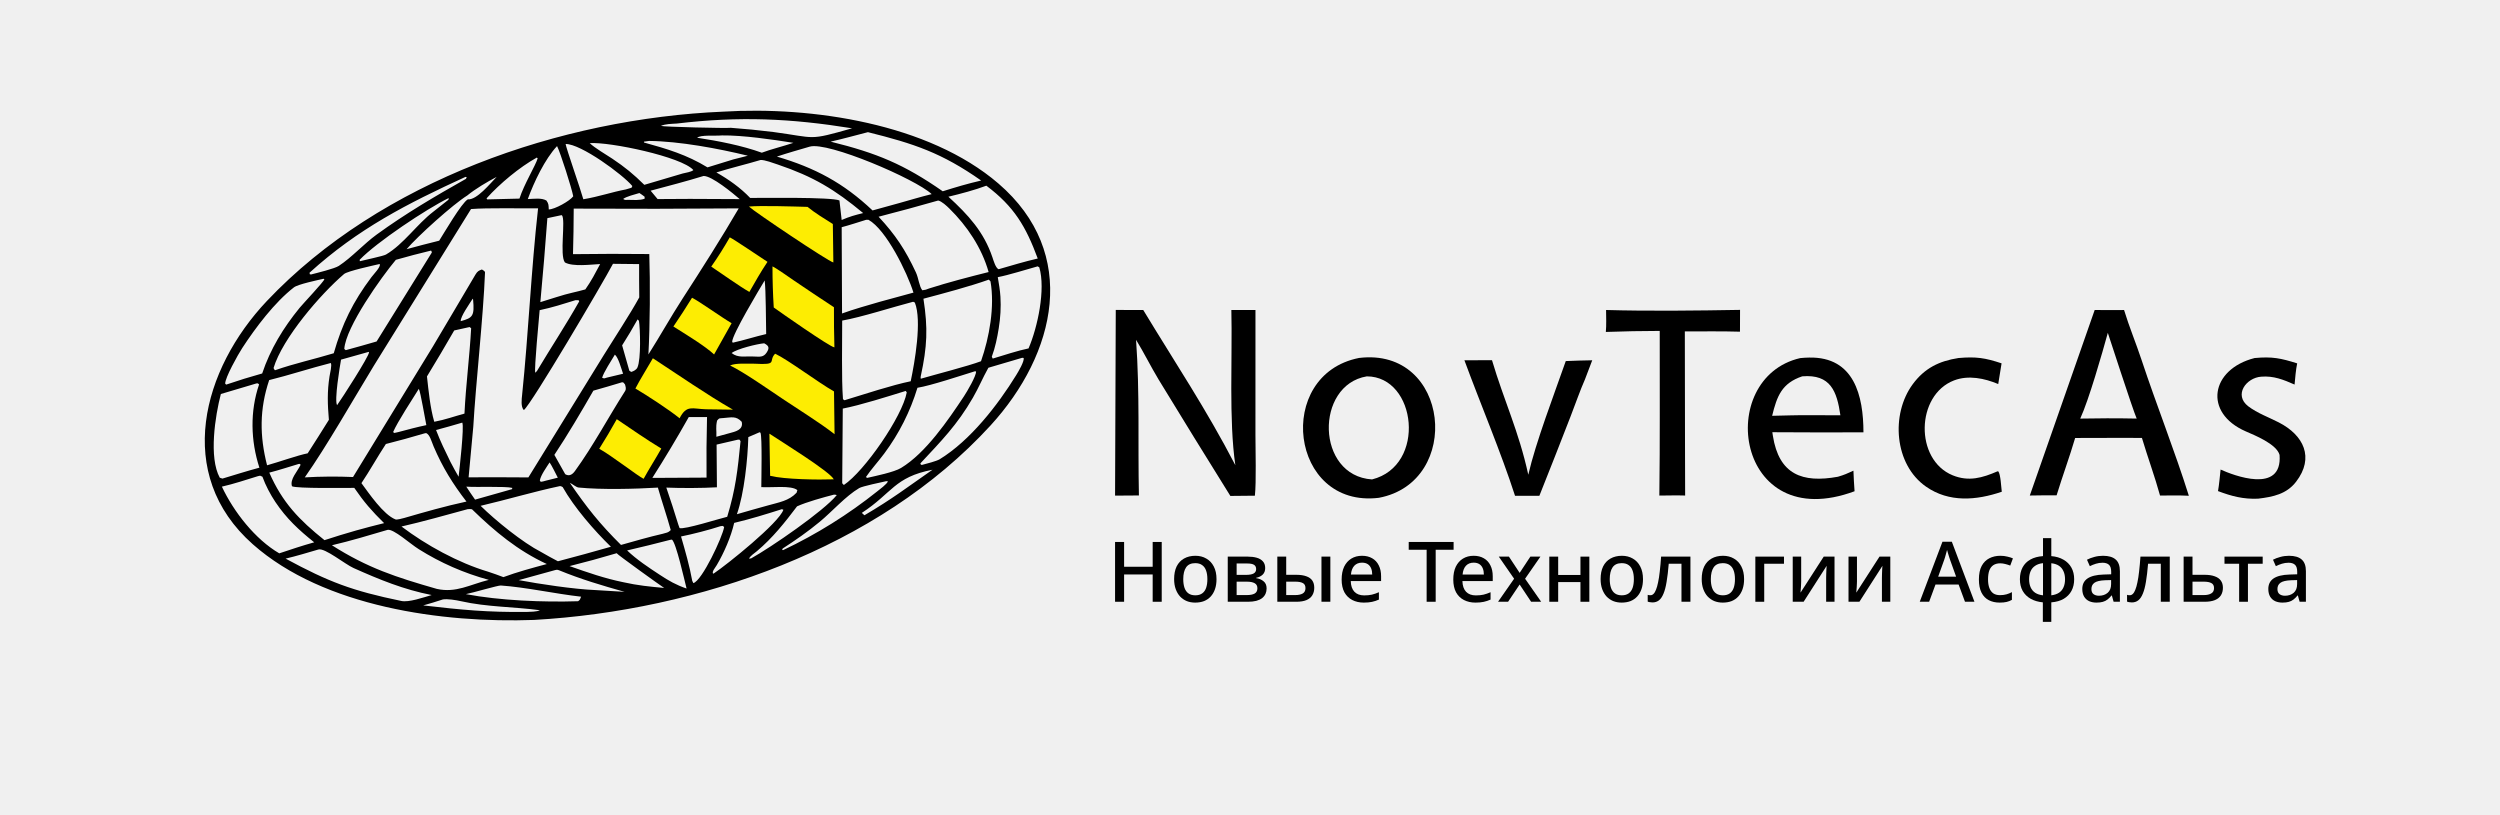
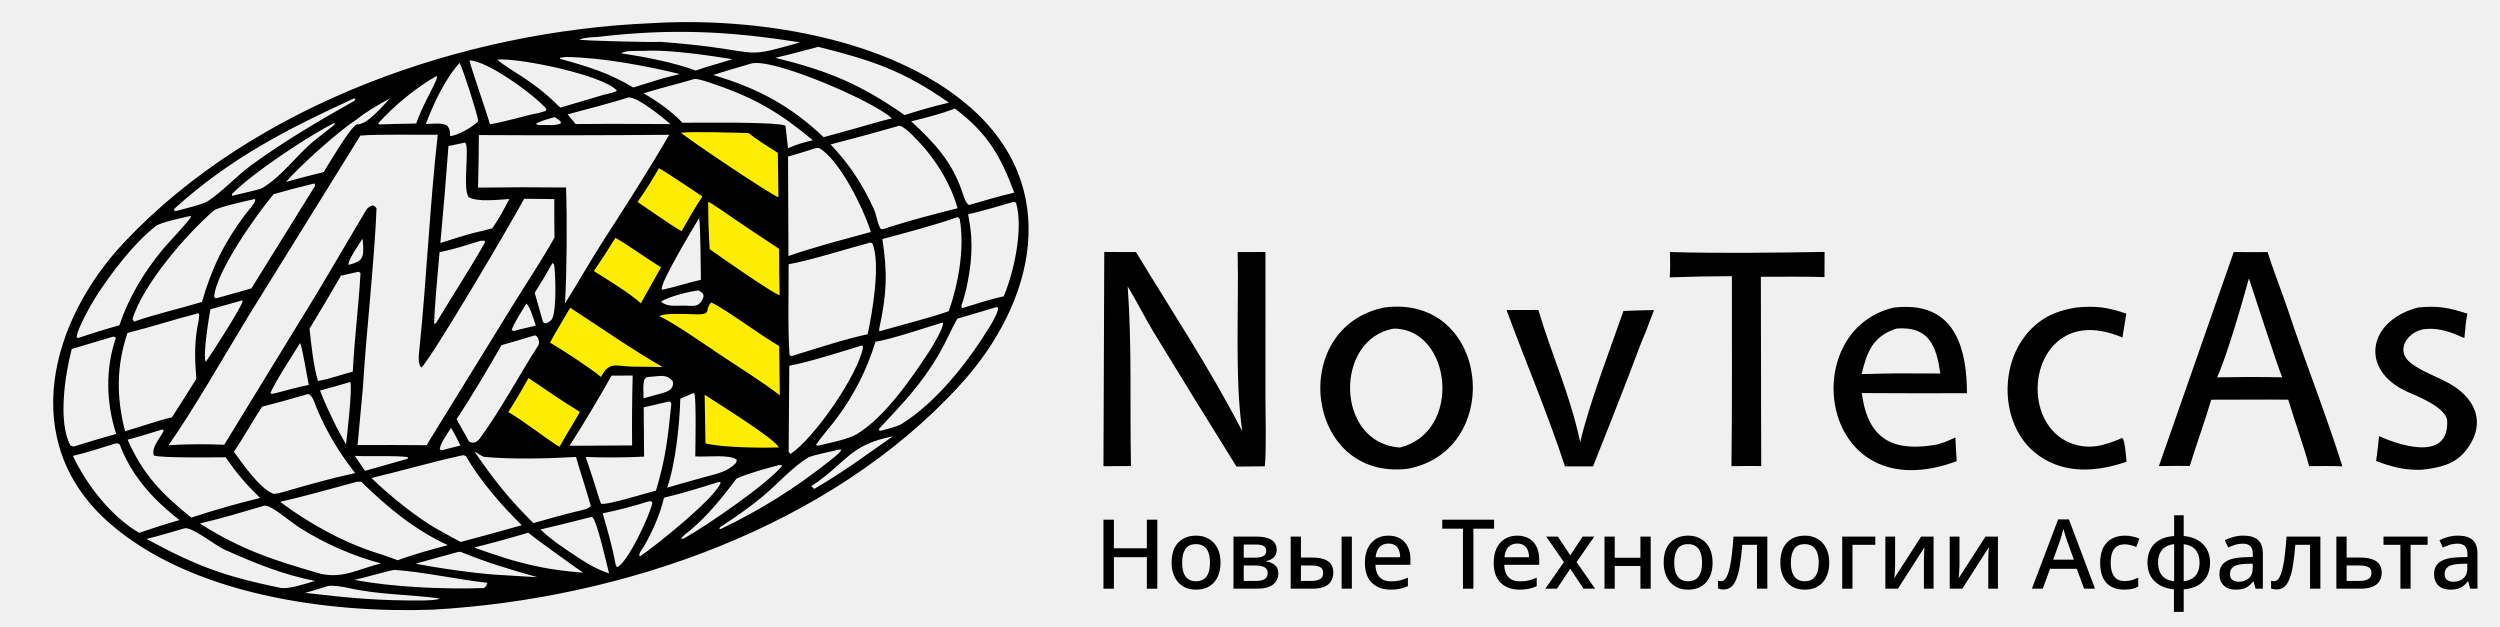
- <svg xmlns="http://www.w3.org/2000/svg" width="2048" height="667" viewBox="0 0 2048 667" fill="none">
+ <svg xmlns="http://www.w3.org/2000/svg" width="1775" height="445" viewBox="130 75 1775 445" fill="none">
  <path d="M548.68 109.994C561.812 109.448 578.535 109.295 591.481 110.932C585.375 111.528 574.24 110.287 571.1 112.833C566.18 112.579 553.323 111.587 548.68 109.994Z" fill="white" />
  <path d="M592.462 91.462C664.858 87.041 760.536 101.055 817.832 150.28C884.564 207.613 865.157 289.849 811.438 348.558C719.237 449.325 571.605 500.243 437.512 507.845C362.827 510.597 265.255 497.315 207.102 445.858C142.165 388.396 165.813 302.375 218.677 246.514C311.727 148.191 459.419 97.057 592.462 91.462ZM377.57 492.494C373.629 491.6 366.578 490.411 362.744 491.077C357.406 492.777 352.111 494.512 346.694 495.949C378.586 499.65 399.15 501.622 431.332 501.309C434.618 501.136 439.549 501.25 442.313 499.903C420.928 497.016 398.888 497.329 377.57 492.494ZM410.258 479.636C408.1 479.486 387.185 485.655 381.639 486.713C409.071 491.971 445.509 493.456 473.599 492.523C475.474 491.081 474.966 491.284 476.043 488.806C455.065 486.48 430.809 481.072 410.258 479.636ZM289.609 465.317C282.543 462.153 266.118 448.654 260.891 450.138C252.075 452.701 242.863 455.53 233.968 457.623C269.246 476.737 288.676 484.034 328.66 492.282C334.728 493.713 346.928 489.389 353.62 487.455C330.792 482.976 310.839 474.823 289.609 465.317ZM458.004 467.185C456.566 466.596 455.961 466.734 454.551 467.072L424.944 475.231C441.836 478.411 470.147 482.679 487.906 483.394C495.832 483.917 503.761 484.399 511.691 484.841C492.977 479.575 476.012 474.561 458.004 467.185ZM343 449.85C335.94 445.471 322.404 433.064 317.504 434.065C302.199 438.582 287.463 443.034 271.913 446.678C301.169 465.319 324.524 472.87 357.899 482.433C373.64 485.915 384.762 478.923 400.437 475.027C380.145 469.541 360.785 461.055 343 449.85ZM549.042 442.236C537.312 445.29 525.541 448.185 513.733 450.921C521.729 458.549 531.224 464.803 540.464 470.871C547.958 475.814 553.758 479.141 562.446 482.126C560.762 475.7 553.878 444.534 550.445 442.043L549.042 442.236ZM505.18 453.192C492.393 457 479.521 460.521 466.577 463.75C481.742 469.07 494.96 473.737 510.763 476.986C522.011 479.538 532.599 480.612 544.078 481.642C540.774 479.51 505.094 453.887 505.18 453.192ZM593.221 431.708C591.549 430.462 592.516 430.799 590.115 431.08C581.009 434.084 567.405 437.593 557.905 439.481C561.276 451.08 564.955 463.852 567.076 475.777L567.992 477.697C575.121 475.769 591.939 439.868 593.221 431.708ZM386.741 417.285C386.431 416.984 383.835 416.965 383.204 417.096C365.786 421.818 346.394 427.321 328.913 431.315C349.178 446.631 375.333 461.015 399.775 468.304C403.882 469.717 408.391 471.17 412.388 472.782C423.288 468.695 436.57 465.088 447.969 462.06C424.169 451.055 405.405 435.433 386.741 417.285ZM640.513 417.131C626.929 421.407 615.324 425.058 601.439 428.36C598.834 439.762 593.164 452.74 587.212 462.862C585.748 465.352 583.271 467.961 584.043 469.804L584.605 469.875C595.98 462.25 638.165 428.319 641.748 417.606L640.513 417.131ZM458.506 398.246C436.723 402.895 415.369 409.307 393.718 414.37C405.917 426.398 428.106 444.421 443.369 452.264C447.8 454.748 452.55 457.53 457.052 459.795C471.561 455.994 486.029 452.028 500.45 447.898C486.819 434.668 470.281 415.626 460.939 399.001C459.644 398.401 459.717 398.185 458.506 398.246ZM683.167 405.21C674.904 407.326 660.631 411.257 652.946 414.796C642.934 428.063 632.811 440.808 620.024 451.54C618.086 453.166 614.343 455.553 613.632 457.675L615.361 457.42C631.626 448.374 674.9 418.636 685.501 405.56C684.488 405.328 684.146 405.126 683.167 405.21ZM211.181 390.11C201.722 393.034 191.315 396.485 181.764 398.659C191.426 419.249 209.036 441.812 228.771 453.297C238.405 450.083 247.618 446.987 257.402 444.267C244.756 434.168 234.728 424.876 225.552 411.184C221.574 405.249 217.524 397.598 214.984 390.526C214.352 390.244 213.718 389.961 213.086 389.677L211.181 390.11ZM726.026 394.173C722.254 395.008 706.435 398.308 703.869 399.829C692.732 406.434 681.832 418.919 671.687 427.327C661.617 435.674 652.022 442.308 641.161 449.363L640.741 450.55L641.571 450.647C669.022 437.629 694.879 421.485 718.628 402.537C720.728 400.829 726.554 396.628 727.408 394.307L726.026 394.173ZM466.811 395.527C480.825 415.912 491.114 428.922 508.719 446.411C520.075 443.208 531.335 439.943 542.837 437.285C546.172 436.283 547.252 436.526 549.48 434.237C546.21 422.479 542.287 411.089 538.939 399.442C520.13 400.567 493.001 401.26 474.013 399.389C471.943 399.184 468.902 396.417 466.811 395.527ZM244.481 380.137C236.862 382.428 228.218 385.23 220.608 387.18C231.331 411.68 245.097 425.936 265.81 442.498C274.348 439.698 282.941 437.066 291.582 434.605C299.245 432.469 306.942 430.449 314.668 428.547C304.526 418.575 298.249 411.375 290.231 399.672C283.026 399.663 242.862 400.295 239.183 398.344C237.314 392.52 243.598 386.41 246.289 380.731L245.423 379.98L244.481 380.137ZM587.031 364.222L587.301 399.19C575.454 399.889 557.922 399.976 545.843 399.435C549.289 409.474 552.565 419.573 555.665 429.725L556.715 432.607C560.574 433.998 589.255 424.867 595.725 423.349C602.641 400.588 604.294 385.339 606.653 361.412L605.827 360.193L604.629 360.142L587.031 364.222ZM347.569 355.074C337.143 358.173 326.654 361.058 316.109 363.725C309.25 374.163 302.794 385.808 296.085 395.789C302.104 403.909 314.014 421.595 323.969 425.506C325.183 425.982 329.815 424.674 331.342 424.261C348.53 419.276 364.564 414.696 382.116 410.88C370.793 396.195 362.583 382.906 355.239 365.783C353.447 361.604 352.174 356.038 349.077 354.768L347.569 355.074ZM763.895 384.805C732.537 390.884 730.873 403.98 705.991 420.162L708.144 422.111C731.128 408.584 742.726 399.546 763.895 384.805ZM613.025 358.073C612.521 376.183 609.68 404.023 603.671 421.251C612.146 418.834 620.756 416.287 629.254 414.005C638.198 411.465 646.212 410.349 652.545 403.654L653.198 401.506C648.217 397.329 631.852 399.635 623.656 399.043C623.704 392.841 624.442 357.951 623.001 354.515L622.29 354.077L613.025 358.073ZM381.975 398.655C384.267 402.061 386.796 406.021 389.183 409.292L415.737 401.777L419.484 400.707L419.654 399.68C414.285 398.216 390.098 399.292 381.975 398.655ZM741.975 320.256C727.915 324.605 704.563 332.017 690.403 334.711C690.324 344.912 690.02 383.004 689.936 395.888C690.384 396.361 690.833 396.834 691.281 397.308C708.191 386.06 739.289 341.059 742.812 321.45L741.975 320.256ZM450.227 378.825C447.622 382.894 443.087 389.099 442.225 393.574L442.96 394.714C444.57 394.433 445.391 394.369 446.95 393.814L456.959 391.315C455.716 388.905 451.568 380.516 450.227 378.825ZM212.24 314.929C210.92 313.833 211.671 314.016 210.022 314.12L180.932 322.769C176.249 340.679 170.931 374.781 180.038 391.333L182.226 392.063C192.112 389.098 202.572 385.767 212.494 383.122C205.338 361.069 204.729 336.971 212.24 314.929ZM564.231 341.68C554.732 358.545 544.784 375.154 534.398 391.489L547.747 391.428L578.798 391.252C578.635 374.711 578.77 358.168 579.201 341.632L564.231 341.68ZM798.514 304.189C787.207 307.672 762.528 315.917 751.571 317.666C745.697 337.023 736.519 355.219 724.442 371.445C719.789 377.733 713.534 384.607 709.327 390.84C709.699 391.051 710.072 391.263 710.445 391.474C717.12 389.947 732.346 386.848 738.152 383.345C758.368 371.148 776.827 344.036 789.682 324.629C792.163 320.885 799.963 307.681 799.572 304.254L798.514 304.189ZM440.797 170.64C425.953 170.842 399.599 170.163 385.859 171.251L306.318 299.498C289.666 326.79 267.592 365.644 249.672 391.073C262.836 390.312 276.03 390.212 289.204 390.773L354.633 283.84C366.36 264.332 377.846 244.427 389.531 224.871C391.103 222.241 392.239 221.634 394.792 220.762C395.658 221.299 397.364 222.127 397.322 223.222C395.94 259.433 389.659 315.134 387.734 349.368L383.882 391.02C400.204 390.929 416.528 390.954 432.849 391.096L494.575 290.955C503.39 276.679 515.821 257.973 523.68 243.634C523.636 234.632 523.461 225.323 523.566 216.351L502.143 216.115C493.672 232.153 435.321 331.169 429.134 335.936C426.504 333.276 427.35 327.04 427.721 323.437C432.925 272.848 435.124 221.095 440.797 170.64ZM378.697 346.211C371.804 348.174 364.104 350.534 357.218 352.277C360.792 361.66 364.625 369.407 369.036 378.445C371.124 382.306 373.435 386.837 375.687 390.529C376.446 384.16 380.377 349.448 378.697 346.211ZM509.566 313.157C501.768 315.542 493.938 317.833 486.085 320.029C476.737 336.394 464.561 357.016 454.132 372.633L463.031 388.465C466.259 390.381 468.846 388.836 470.998 385.873C486.043 365.156 498.178 342.095 511.993 320.488C513.243 318.534 512.488 316.902 512.011 314.931C510.427 313.243 511.141 313.322 509.566 313.157ZM270.989 297.367C253.982 301.69 237.078 307.28 220.506 311.376C212.551 335.089 212.627 357.114 218.784 381.161C228.184 378.565 243.895 372.971 252.052 371.357C257.916 362.259 263.707 353.11 269.423 343.916C268.351 331.392 267.968 320.819 269.945 308.325C270.399 305.454 272.062 299.225 270.989 297.367ZM809.708 301.258L809.31 301.956C805.014 309.63 801.86 317.382 797.001 325.806C784.124 348.127 771.001 361.344 753.944 379.63L754.423 380.727L755.348 380.834C758.647 379.973 767.171 377.818 769.836 376.187C794.748 360.926 817.322 331.937 832.504 307.256C834.379 304.207 839.186 296.091 838.615 293.24L837.348 293.117L809.708 301.258ZM607.609 345.531C602.945 340.511 599.166 341.992 592.626 342.454C588.618 342.898 589.592 342.174 587.435 344.551C586.158 350.307 587.106 352.338 586.853 357.799L597.247 354.951C602.275 353.582 609.183 352.246 607.609 345.531ZM343.112 318.514C338.093 326.559 325.475 345.855 322.038 353.959L322.991 354.686L326.239 353.975C333.987 351.914 341.395 349.9 349.256 348.267C348.132 343.112 344.598 321.437 343.112 318.514ZM383.503 268.175L372.088 270.71C364.813 283.36 357.373 295.916 349.772 308.373C351.068 320.077 352.419 334.213 355.752 345.518C364.991 343.764 371.685 341.207 380.489 338.821C381.619 315.399 384.71 292.056 385.963 268.927L384.801 267.936L383.503 268.175ZM279.387 294.612C278.405 299.952 273.722 328.347 276.15 331.901C280.048 326.469 302.289 291.998 302.308 288.579L302.022 288.253L279.387 294.612ZM748.036 247.202C731.264 251.574 705.735 259.834 689.916 262.63C690.003 281.021 689.252 309.491 690.565 327.066L691.889 327.9L693.255 327.433C708.273 322.865 730.927 315.414 746.052 312.326C749.31 296.898 755.393 262.586 749.435 247.837L748.036 247.202ZM265.069 228.363C260.455 229.427 244.118 232.839 240.792 235.409C224.962 247.647 209.305 268.463 198.461 285.099C194.823 290.679 184.317 309.549 184.47 314.3L185.294 315.072C195.031 311.748 204.863 308.705 214.775 305.948C221.465 285.94 232.084 268.555 245.42 252.21C248.137 248.881 265.535 230.496 265.721 228.743L265.069 228.363ZM810.052 229.078C794.255 234.7 772.852 240.363 756.477 244.715C760.261 269.073 759.56 283.804 754.307 308.108C754.081 309.155 754.177 309.021 754.307 310.252C765.926 306.853 793.813 299.696 803.643 295.909C810.516 276.327 815.013 251.069 811.404 230.482L810.052 229.078ZM503.703 290.501C501.1 294.904 494.185 305.507 493.272 309.528C495.709 310.201 494.435 310.089 497.239 309.319L510.425 306.165C508.912 301.881 506.565 292.863 503.703 290.501ZM471.489 245.894C461.491 248.981 452.325 251.95 442.077 254.094C441.552 260.665 437.521 302.196 438.482 305.359L439.869 303.941C451.077 285.165 463.923 265.623 474.497 246.865L473.983 245.948L471.489 245.894ZM522.322 261.645C518.314 268.863 514.087 275.958 509.647 282.919L515.542 303.649L517.076 304.679C519.108 304.124 521.339 302.857 522.154 301.109C525.247 294.476 524.438 268.891 523.428 262.827L522.322 261.645ZM310.935 216.289C305.754 217.495 284.693 222.055 281.864 224.473C262.661 240.886 231.395 277.092 224.085 301.516C224.4 302.068 224.821 302.955 225.239 303.335C241.182 297.724 257.254 294.296 273.407 289.379C280.262 265.384 289.169 247.159 304.304 227.027C306.271 224.409 312.054 218.608 311.094 216.391L310.935 216.289ZM850.046 218.198C841.431 220.605 825.619 225.531 817.384 227.046C818.292 232.356 819.228 237.705 819.56 243.102C820.092 251.731 819.553 260.32 818.18 268.862C816.918 276.723 815.284 284.724 812.483 292.21C812.736 292.726 812.989 293.242 813.243 293.757C821.878 291.156 834.055 287.132 842.592 285.417C850.087 267.993 856.67 236.933 851.399 219.018L850.046 218.198ZM626.025 281.231C620.327 281.696 603.679 285.784 599.336 289.226C604.775 293.48 610.126 291.634 617.719 292.065C622.368 292.209 625.364 292.843 628.003 288.865C630.728 284.758 629.629 283.18 626.025 281.231ZM605.158 170.702C560.101 171.084 515.043 171.149 469.986 170.897C469.953 183.335 469.758 195.773 469.398 208.207C490.232 207.915 511.069 207.887 531.903 208.125C532.695 231.966 532.472 266.653 531.174 290.374C540.782 275.192 549.477 259.603 559.211 244.535C574.003 221.742 591.558 194.107 605.158 170.702ZM353.034 205.29C343.399 207.6 333.815 210.119 324.289 212.841C312.33 227.099 283.279 267.81 282.038 285.854L283.221 286.858C291.551 284.522 300.257 282.216 308.513 279.737L353.757 206.862C353.443 205.825 353.632 205.68 353.034 205.29ZM626.424 229.736C622.042 237.033 599.589 274.36 599.798 280.078L600.324 280.726C609.834 278.645 618.607 275.717 627.652 273.651C627.427 264.027 627.44 237.668 626.424 229.736ZM387.267 244.66C384.878 248.476 377.059 259.484 377.426 263.084C387.463 260.445 388.747 258.607 387.558 245.409C387.462 245.159 387.364 244.91 387.267 244.66ZM709.513 180.075C703.256 181.994 695.729 184.511 689.507 186.132L689.806 256.801C699.733 253.188 710.559 250.209 720.749 247.222L748.305 239.705C743.144 223.106 725.874 187.978 711.449 180.056L709.513 180.075ZM459.589 176.332L448.406 178.717C446.71 201.664 444.793 224.597 442.655 247.509C449.064 245.589 462.527 241.098 468.498 239.86C471.965 239.009 476.162 238.087 479.513 237.074C484.49 229.991 487.591 223.935 491.648 216.306C483.605 216.736 469.315 218.635 462.774 214.997C458.232 209.157 463.534 180.173 460.332 176.306L459.589 176.332ZM768.542 164.272C752.334 168.919 736.063 173.342 719.733 177.541C733.499 192.277 741.706 204.698 750.318 223.17C752.517 227.886 753.02 234.702 755.572 237.8C758.378 237.378 758.495 237.396 761.086 236.319C776.626 231.358 793.96 226.843 809.88 222.863C804.26 203.022 792.321 185.175 777.682 170.795C775.595 168.744 771.415 164.821 768.542 164.272ZM381.331 144.897C333.568 166.844 293.428 187.288 253.6 223.362L253.757 224.634L254.771 224.86C259.584 223.606 274.077 220.099 277.55 217.828C288.124 210.913 298.157 199.707 308.536 192.172C332.34 174.889 356.131 160.942 381.68 146.525L382.374 145.196L381.331 144.897ZM808.013 152.117C798.58 155.677 786.821 158.798 776.929 161.147C793.094 175.966 805.975 189.853 813.04 210.926C813.977 213.719 815.603 219.415 817.992 220.536L818.332 220.474C828.808 217.453 839.513 214.216 850.114 211.776C840.436 185.642 830.89 169.28 808.013 152.117ZM367.622 162.21C349.56 171.003 308.401 198.443 294.639 212.831L294.779 213.999C298.494 212.992 314.072 209.768 316.181 208.529C330.763 199.961 341.473 183.742 355.02 173.384C359.273 170.109 363.194 166.851 367.33 163.649L367.622 162.21ZM406.864 144.904C399.117 148.982 389.477 154.663 382.763 160.161C371.047 167.444 342.18 193.421 333.093 204.12C341.956 201.691 350.853 199.377 359.776 197.175C363.62 191.127 378.208 166.066 383.237 163.318C390.688 163.894 401.44 150.428 406.864 144.904ZM623.072 131.063C611.323 134.586 598.122 137.716 586.858 141.263C596.796 146.896 606.635 153.836 614.532 162.148C624.817 162.181 680.643 161.329 687.675 164.191L689.493 180.211C696.414 177.259 699.946 176.351 707.104 174.54C683.817 155.202 666.378 144.682 637.134 134.777C633.692 133.611 626.267 130.861 623.072 131.063ZM763.221 159.025C750.216 146.677 677.909 115.669 663.271 120.147C654.356 122.76 645.214 125.335 636.421 128.272C667.557 137.439 690.932 149.821 714.79 172.39L736.747 166.332C745.363 163.91 754.585 161.145 763.221 159.025ZM456.34 119.68C446.391 130.25 437.339 149.409 432.382 163.069C437.566 162.916 443.527 161.887 447.645 164.288C449.59 167.109 449.344 167.98 449.548 171.574C454.383 171.581 466.952 164.55 469.594 160.815C468.518 154.689 459.049 124.847 456.34 119.68ZM523.799 158.13C520.37 159.159 512.929 161.007 510.483 162.991C511.994 164.079 512.823 163.783 514.746 163.72C518.937 163.793 524.381 164.252 528.107 162.754L528.052 161.143C527.188 160.506 524.595 158.495 523.799 158.13ZM439.779 129.065C425.565 136.972 409.466 150.376 398.577 162.509L399.123 163.35C407.924 163.056 416.73 162.836 425.536 162.694C429.371 150.775 438.685 135.766 440.453 129.721L439.779 129.065ZM463.35 117.956C463.835 121.468 475.636 155.084 477.86 163.235C490.748 161.096 501.166 157.347 512.733 155.172L517.349 153.797L518.004 152.407C510.18 142.954 475.74 117.738 463.35 117.956ZM576.337 144.166C562.123 148.564 547.375 152.345 532.983 156.213L538.706 163.079L565.252 162.929L605.993 163.119C600.393 158.31 583.063 143.938 576.337 144.166ZM711.004 108.268C701.083 110.813 690.379 113.784 680.46 116.034C718.452 125.437 740.585 134.628 772.293 156.7C783.452 153.196 792.405 150.529 803.755 147.893C771.407 125.196 748.91 117.71 711.004 108.268ZM568.004 139.316C558.495 128.407 499.284 116.061 483.085 117.253C487.468 121.411 496.246 126.421 501.595 129.991C511.881 136.858 519.094 142.771 527.817 151.419C538.266 148.263 548.733 145.169 559.217 142.135C561.686 141.525 566.569 140.796 568.004 139.316ZM527.538 116.035L527.562 116.741C546.329 121.908 562.698 126.785 579.568 137.117L600.75 130.585L612.643 127.571C588.727 121.713 556.443 115.686 531.695 115.458L527.538 116.035ZM591.481 110.933C585.375 111.528 574.24 110.287 571.1 112.833C588.302 115.458 607.756 119.183 624.067 125.097C631.178 122.363 641.975 119.721 649.951 117.02C633.174 114.31 608.352 110.723 591.481 110.933ZM698.039 105.104C647.543 96.975 605.859 95.111 554.389 101.213C550.239 101.495 545.031 101.472 541.429 103.138C543.024 103.927 595.235 105.194 598.72 104.696C610.301 105.546 621.86 106.687 633.385 108.117C669.202 112.911 661.476 115.499 698.039 105.104Z" fill="black" />
  <path d="M618.143 297.949C637.943 299.077 629.019 295.992 634.982 289.751C645.572 294.686 670.397 313.442 683.222 320.664L683.677 355.704C672.036 346.549 653.863 335.304 641.232 326.838C630.909 319.919 608.691 304.361 598.086 299.451C602.217 297.246 612.815 297.999 618.143 297.949Z" fill="#FDED02" />
  <path d="M632.82 218.229C635.561 219.39 647.396 227.757 650.437 229.828C661.283 237.208 672.193 244.494 683.165 251.685C683.111 262.644 683.24 273.602 683.553 284.556C680.059 284.406 638.735 255.435 633.856 251.89C633.16 240.683 632.814 229.457 632.82 218.229Z" fill="#FDED02" />
  <path d="M534.825 293.483C555.479 306.959 579.305 323.489 600.419 335.589L578.503 335.284C567.125 335.021 562.542 331.301 556.712 342.668C548.951 336.178 529.267 323.393 520.516 318.276C524.435 310.662 530.413 301.256 534.825 293.483Z" fill="#FDED02" />
  <path d="M613.5 169.201C622.903 168.279 651.272 169.193 661.51 169.475C667.984 174.72 675.215 179.05 682.262 183.513L682.69 215.01C678.568 214.207 617.552 173.181 613.5 169.201Z" fill="#FDED02" />
  <path d="M505.262 343.404C517.311 351.556 529.299 359.923 541.734 367.459C537.065 375.782 531.982 383.638 527.249 392.244C522.43 389.95 501.316 373.402 490.891 367.64C495.912 359.7 500.704 351.618 505.262 343.404Z" fill="#FDED02" />
  <path d="M566.921 243.912C572.892 246.883 591.188 259.998 599.337 264.767L584.981 290.37C577.714 283.472 560.712 273.209 551.641 267.486C556.906 259.74 562 251.88 566.921 243.912Z" fill="#FDED02" />
  <path d="M597.839 194.424C601.652 196.275 623.583 211.197 628.727 214.507C623.294 222.574 618.728 230.723 613.891 239.154C605.275 234.24 591.492 224.277 582.648 218.406C588.405 210.237 592.852 203.041 597.839 194.424Z" fill="#FDED02" />
  <path d="M630.297 355.271C638.729 360.882 680.032 386.37 683.032 392.667C670.367 393.161 642.483 392.728 630.887 389.789L630.297 355.271Z" fill="#FDED02" />
  <path d="M1113.29 293.243C1187.78 284.103 1198.57 394.821 1129.56 407.809C1056.46 416.65 1043.85 306.975 1113.29 293.243ZM1119.69 308.316C1077.11 315.388 1077.86 389.734 1123.96 392.75C1168.77 381.552 1160.57 308.387 1119.69 308.316Z" fill="black" />
  <path d="M1008.73 253.976L1028.48 253.925L1028.46 356.201C1028.46 368.55 1029.22 394.807 1028.01 406.075L1007.91 406.269C988.122 374.544 968.498 342.714 949.043 310.782C942.69 300.221 936.766 288.265 930.661 278.38C933.766 322.127 932.084 362.274 933.001 405.881L913.461 406.015L914.032 253.883C921.473 253.996 929.091 253.938 936.548 253.963C963.282 298.11 988.037 334.963 1012 381.112C1006.58 344.25 1009.65 292.828 1008.73 253.976Z" fill="black" />
  <path d="M1715.96 253.956C1723.87 254.092 1732.1 253.976 1740.04 253.975C1744.06 267.255 1749.96 281.533 1754.36 294.851C1766.52 331.592 1781.58 369.425 1793.11 406.131C1785.87 405.704 1776.9 405.939 1769.5 405.946C1765.32 390.677 1759.3 374.277 1754.67 358.775L1741.56 358.688L1699.96 358.793C1695.55 373.891 1689.51 390.254 1684.76 405.801C1677.63 405.651 1670 405.864 1662.82 405.934L1715.96 253.956ZM1726.73 272.671C1722.1 289.458 1711.25 327.421 1704.13 342.913L1726.06 342.667C1734.05 342.722 1742.41 342.66 1750.37 342.895C1747.06 335.359 1726.87 272.876 1726.73 272.671Z" fill="black" />
  <path d="M1482.09 292.916C1518.99 292.173 1526.51 324.272 1526.54 354.172C1501.66 354.275 1476.78 354.241 1451.9 354.07C1452.04 355.074 1452.19 356.077 1452.35 357.08C1457.34 388.746 1476.49 395.863 1505.6 390.552C1510.85 389.01 1513.33 387.899 1518.33 385.568C1518.45 391.077 1518.92 396.906 1519.26 402.431C1421.59 438.663 1404.33 309.675 1474.67 293.363C1477.13 293.1 1479.61 292.951 1482.09 292.916ZM1507.65 340.196C1504.8 320.673 1499.71 306.374 1476.39 308.289C1459.69 313.926 1455.7 324.385 1451.74 340.625C1461.36 340.424 1471.48 340.056 1481.06 340.117L1507.65 340.196Z" fill="black" />
  <path d="M1315.7 253.95C1350.1 254.953 1390.88 254.46 1425.45 253.854L1425.39 271.721C1410.62 271.269 1395.05 271.51 1380.21 271.511L1380.36 364.178L1380.47 405.938C1373.67 405.718 1366.18 405.925 1359.33 405.972C1359.93 361.325 1359.58 315.801 1359.65 271.084C1344.93 271.11 1330.21 271.391 1315.5 271.928C1316.02 266.536 1315.75 259.487 1315.7 253.95Z" fill="black" />
  <path d="M1199.64 295.137L1222.24 295.068C1232.05 328.241 1244.18 353.173 1251.97 388.897C1258.09 362.339 1273.32 322.53 1282.68 295.788C1289.56 295.393 1297.41 295.334 1304.36 295.138L1298.39 310.827C1294.68 319.11 1290.18 331.962 1286.79 340.676C1278.32 362.547 1269.74 384.373 1261.05 406.154L1241.11 406.148C1229.64 370.596 1212.79 330.856 1199.64 295.137Z" fill="black" />
  <path d="M1846.99 293.301C1861.43 291.974 1868.4 293.437 1881.85 297.676C1880.71 303.096 1880.25 309.452 1879.71 315.029C1870.46 310.963 1862.49 307.768 1852.43 308.574C1840.09 309.424 1829.64 323.525 1841.78 332.842C1849.17 338.467 1858.42 341.767 1866.75 346.03C1887.21 356.5 1896.16 374.89 1880.94 394.652C1873.11 404.825 1862.02 407.047 1849.79 408.519C1837.69 409.038 1828.13 406.492 1817 402.304C1817.95 396.793 1818.5 390.277 1819.11 384.647C1829.31 389.295 1869.9 405.135 1867.42 372.662C1864.98 363.704 1846.74 356.45 1839.72 353.384C1804.81 338.137 1810.86 302.509 1846.99 293.301Z" fill="black" />
  <path d="M1604.42 293.29C1618.83 292.048 1626.19 293.152 1639.69 297.645L1636.95 314.61C1625.74 309.924 1612.55 307.105 1600.74 311.638C1569.42 323.661 1568.39 376.569 1599.59 389.353C1612.81 394.771 1624.04 391.453 1636.41 386.086L1637.05 386.21C1638.84 388.385 1639.43 399.112 1639.86 402.836C1619.09 409.937 1596.68 411.842 1577.8 398.649C1551.78 380.546 1548.78 339.36 1566.91 314.752C1576.62 301.589 1588.58 295.731 1604.42 293.29Z" fill="black" />
  <path d="M1875.14 455.297C1879.81 455.297 1883.29 456.326 1885.57 458.385C1887.86 460.398 1889 463.577 1889 467.922V492.967H1883.86L1882.42 487.821H1882.14C1881.09 489.148 1879.99 490.246 1878.85 491.115C1877.75 491.984 1876.47 492.624 1875.01 493.036C1873.59 493.448 1871.85 493.653 1869.79 493.653C1867.6 493.653 1865.61 493.265 1863.82 492.487C1862.08 491.664 1860.71 490.428 1859.7 488.782C1858.7 487.089 1858.2 484.985 1858.2 482.469C1858.2 478.718 1859.61 475.859 1862.45 473.892C1865.33 471.925 1869.7 470.85 1875.56 470.667L1881.87 470.461V468.403C1881.87 465.658 1881.25 463.737 1880.02 462.639C1878.78 461.541 1877.04 460.992 1874.8 460.992C1872.88 460.992 1871.05 461.267 1869.31 461.816C1867.57 462.365 1865.93 463.028 1864.37 463.805L1862.04 458.522C1863.78 457.607 1865.77 456.852 1868.01 456.258C1870.29 455.617 1872.67 455.297 1875.14 455.297ZM1876.86 475.333C1872.65 475.516 1869.72 476.225 1868.08 477.46C1866.47 478.649 1865.67 480.342 1865.67 482.538C1865.67 484.459 1866.25 485.854 1867.39 486.723C1868.58 487.592 1870.07 488.027 1871.85 488.027C1874.73 488.027 1877.11 487.226 1878.99 485.625C1880.86 484.024 1881.8 481.623 1881.8 478.421V475.196L1876.86 475.333Z" fill="black" />
  <path d="M1853.59 461.816H1841.51V492.967H1834.3V461.816H1822.3V455.983H1853.59V461.816Z" fill="black" />
  <path d="M1805.91 470.873C1809.3 470.873 1812.09 471.285 1814.28 472.108C1816.53 472.886 1818.2 474.052 1819.29 475.608C1820.44 477.163 1821.01 479.13 1821.01 481.509C1821.01 483.841 1820.48 485.877 1819.43 487.615C1818.38 489.308 1816.73 490.634 1814.49 491.595C1812.25 492.51 1809.37 492.967 1805.84 492.967H1788.83V455.983H1796.1V470.873H1805.91ZM1813.74 481.783C1813.74 479.77 1813 478.398 1811.54 477.666C1810.12 476.888 1808.06 476.5 1805.36 476.5H1796.1V487.478H1805.5C1807.93 487.478 1809.89 487.044 1811.4 486.174C1812.96 485.305 1813.74 483.841 1813.74 481.783Z" fill="black" />
  <path d="M1777.47 492.967H1770.13V461.816H1759.7C1759.24 467.488 1758.67 472.36 1757.98 476.431C1757.34 480.456 1756.5 483.727 1755.44 486.243C1754.44 488.759 1753.18 490.612 1751.67 491.801C1750.21 492.945 1748.45 493.516 1746.39 493.516C1745.66 493.516 1744.95 493.448 1744.26 493.31C1743.57 493.219 1742.98 493.059 1742.48 492.83V487.272C1742.8 487.364 1743.14 487.455 1743.51 487.547C1743.92 487.592 1744.33 487.615 1744.74 487.615C1745.66 487.615 1746.48 487.249 1747.21 486.517C1747.99 485.786 1748.67 484.642 1749.27 483.087C1749.91 481.531 1750.48 479.519 1750.98 477.048C1751.53 474.533 1751.99 471.536 1752.36 468.06C1752.77 464.583 1753.13 460.558 1753.46 455.983H1777.47V492.967Z" fill="black" />
  <path d="M1722.76 455.297C1727.43 455.297 1730.9 456.326 1733.19 458.385C1735.48 460.398 1736.62 463.577 1736.62 467.922V492.967H1731.47L1730.03 487.821H1729.76C1728.71 489.148 1727.61 490.246 1726.47 491.115C1725.37 491.984 1724.09 492.624 1722.62 493.036C1721.21 493.448 1719.47 493.653 1717.41 493.653C1715.21 493.653 1713.22 493.265 1711.44 492.487C1709.7 491.664 1708.33 490.428 1707.32 488.782C1706.32 487.089 1705.81 484.985 1705.81 482.469C1705.81 478.718 1707.23 475.859 1710.07 473.892C1712.95 471.925 1717.32 470.85 1723.17 470.667L1729.49 470.461V468.403C1729.49 465.658 1728.87 463.737 1727.63 462.639C1726.4 461.541 1724.66 460.992 1722.42 460.992C1720.5 460.992 1718.67 461.267 1716.93 461.816C1715.19 462.365 1713.54 463.028 1711.99 463.805L1709.65 458.522C1711.39 457.607 1713.38 456.852 1715.62 456.258C1717.91 455.617 1720.29 455.297 1722.76 455.297ZM1724.48 475.333C1720.27 475.516 1717.34 476.225 1715.69 477.46C1714.09 478.649 1713.29 480.342 1713.29 482.538C1713.29 484.459 1713.86 485.854 1715.01 486.723C1716.2 487.592 1717.68 488.027 1719.47 488.027C1722.35 488.027 1724.73 487.226 1726.6 485.625C1728.48 484.024 1729.42 481.623 1729.42 478.421V475.196L1724.48 475.333Z" fill="black" />
  <path d="M1680.43 455.572C1684.31 455.892 1687.65 456.875 1690.44 458.522C1693.23 460.123 1695.38 462.273 1696.89 464.972C1698.4 467.671 1699.16 470.85 1699.16 474.51C1699.16 478.123 1698.43 481.303 1696.96 484.047C1695.5 486.746 1693.37 488.919 1690.58 490.566C1687.84 492.167 1684.45 493.127 1680.43 493.448V509.435H1673.5V493.448C1669.65 493.082 1666.31 492.098 1663.48 490.497C1660.69 488.896 1658.51 486.746 1656.96 484.047C1655.45 481.303 1654.7 478.123 1654.7 474.51C1654.7 470.804 1655.43 467.579 1656.89 464.835C1658.35 462.09 1660.48 459.94 1663.27 458.385C1666.11 456.784 1669.56 455.846 1673.63 455.572V440.819H1680.43V455.572ZM1673.63 461.335C1671.07 461.61 1668.94 462.319 1667.25 463.462C1665.56 464.56 1664.3 466.047 1663.48 467.923C1662.65 469.752 1662.24 471.948 1662.24 474.51C1662.24 477.026 1662.65 479.221 1663.48 481.097C1664.3 482.972 1665.56 484.482 1667.25 485.625C1668.94 486.723 1671.07 487.409 1673.63 487.684V461.335ZM1680.43 487.684C1682.99 487.364 1685.09 486.655 1686.74 485.557C1688.39 484.459 1689.62 482.972 1690.44 481.097C1691.27 479.221 1691.68 477.026 1691.68 474.51C1691.68 471.948 1691.24 469.752 1690.38 467.923C1689.55 466.047 1688.32 464.56 1686.67 463.462C1685.02 462.365 1682.94 461.678 1680.43 461.404V487.684Z" fill="black" />
  <path d="M1638.14 493.653C1634.76 493.653 1631.78 492.99 1629.22 491.664C1626.66 490.337 1624.67 488.279 1623.25 485.488C1621.83 482.652 1621.12 479.061 1621.12 474.715C1621.12 470.141 1621.88 466.436 1623.39 463.6C1624.94 460.764 1627.03 458.682 1629.63 457.356C1632.29 455.983 1635.31 455.297 1638.69 455.297C1640.75 455.297 1642.67 455.526 1644.45 455.983C1646.28 456.395 1647.79 456.875 1648.98 457.424L1646.79 463.325C1645.51 462.822 1644.13 462.387 1642.67 462.021C1641.25 461.656 1639.9 461.473 1638.62 461.473C1636.33 461.473 1634.44 461.976 1632.93 462.982C1631.46 463.943 1630.37 465.407 1629.63 467.374C1628.95 469.295 1628.6 471.719 1628.6 474.647C1628.6 477.437 1628.97 479.793 1629.7 481.714C1630.43 483.636 1631.51 485.099 1632.93 486.106C1634.39 487.066 1636.2 487.547 1638.35 487.547C1640.41 487.547 1642.21 487.318 1643.77 486.86C1645.32 486.403 1646.79 485.808 1648.16 485.076V491.389C1646.83 492.167 1645.39 492.739 1643.84 493.105C1642.28 493.47 1640.38 493.653 1638.14 493.653Z" fill="black" />
  <path d="M1609.72 492.967L1604.5 478.832H1585.56L1580.35 492.967H1572.66L1591.26 443.77H1598.94L1617.47 492.967H1609.72ZM1597.5 458.591C1597.37 458.088 1597.11 457.333 1596.75 456.326C1596.43 455.274 1596.11 454.222 1595.79 453.17C1595.47 452.072 1595.22 451.18 1595.03 450.494C1594.8 451.409 1594.53 452.415 1594.21 453.513C1593.93 454.565 1593.66 455.549 1593.39 456.464C1593.11 457.333 1592.88 458.042 1592.7 458.591L1587.76 472.383H1602.44L1597.5 458.591Z" fill="black" />
  <path d="M1521.23 476.156C1521.23 476.705 1521.2 477.414 1521.16 478.284C1521.11 479.153 1521.07 480.068 1521.02 481.028C1520.98 481.943 1520.91 482.812 1520.82 483.636C1520.77 484.413 1520.72 485.031 1520.68 485.488L1539.68 455.983H1548.54V492.967H1541.67V473.275C1541.67 472.405 1541.7 471.33 1541.74 470.05C1541.79 468.769 1541.83 467.534 1541.88 466.344C1541.97 465.109 1542.04 464.172 1542.09 463.531L1523.22 492.967H1514.3V455.983H1521.23V476.156Z" fill="black" />
  <path d="M1475.53 476.156C1475.53 476.705 1475.51 477.414 1475.46 478.284C1475.42 479.153 1475.37 480.068 1475.33 481.028C1475.28 481.943 1475.21 482.812 1475.12 483.636C1475.07 484.413 1475.03 485.031 1474.98 485.488L1493.99 455.983H1502.84V492.967H1495.98V473.275C1495.98 472.405 1496 471.33 1496.05 470.05C1496.09 468.769 1496.14 467.534 1496.19 466.344C1496.28 465.109 1496.35 464.172 1496.39 463.531L1477.52 492.967H1468.6V455.983H1475.53V476.156Z" fill="black" />
  <path d="M1461.44 455.983V461.816H1445.25V492.967H1437.98V455.983H1461.44Z" fill="black" />
  <path d="M1428.76 474.441C1428.76 477.506 1428.35 480.228 1427.52 482.606C1426.7 484.985 1425.53 486.998 1424.02 488.644C1422.51 490.291 1420.68 491.549 1418.53 492.418C1416.38 493.242 1413.96 493.653 1411.26 493.653C1408.79 493.653 1406.5 493.242 1404.4 492.418C1402.3 491.549 1400.47 490.291 1398.91 488.644C1397.4 486.998 1396.21 484.985 1395.34 482.606C1394.47 480.228 1394.04 477.483 1394.04 474.372C1394.04 470.301 1394.73 466.847 1396.1 464.011C1397.52 461.175 1399.53 459.025 1402.14 457.561C1404.79 456.052 1407.9 455.297 1411.47 455.297C1414.85 455.297 1417.83 456.052 1420.39 457.561C1422.99 459.025 1425.03 461.175 1426.49 464.011C1428 466.847 1428.76 470.324 1428.76 474.441ZM1401.52 474.441C1401.52 477.186 1401.86 479.564 1402.55 481.577C1403.23 483.544 1404.31 485.054 1405.77 486.106C1407.24 487.158 1409.11 487.684 1411.4 487.684C1413.69 487.684 1415.56 487.158 1417.03 486.106C1418.49 485.054 1419.56 483.544 1420.25 481.577C1420.94 479.564 1421.28 477.186 1421.28 474.441C1421.28 471.605 1420.91 469.226 1420.18 467.305C1419.5 465.384 1418.42 463.92 1416.96 462.913C1415.54 461.861 1413.66 461.335 1411.33 461.335C1407.9 461.335 1405.41 462.479 1403.85 464.766C1402.3 467.053 1401.52 470.278 1401.52 474.441Z" fill="black" />
  <path d="M1384.8 492.967H1377.46V461.816H1367.03C1366.57 467.488 1366 472.36 1365.31 476.431C1364.67 480.456 1363.83 483.727 1362.77 486.243C1361.77 488.759 1360.51 490.612 1359 491.801C1357.54 492.945 1355.77 493.516 1353.72 493.516C1352.98 493.516 1352.27 493.448 1351.59 493.31C1350.9 493.219 1350.31 493.059 1349.8 492.83V487.272C1350.12 487.364 1350.47 487.455 1350.83 487.547C1351.25 487.592 1351.66 487.615 1352.07 487.615C1352.98 487.615 1353.81 487.249 1354.54 486.517C1355.32 485.786 1356 484.642 1356.6 483.087C1357.24 481.531 1357.81 479.519 1358.31 477.048C1358.86 474.533 1359.32 471.536 1359.69 468.06C1360.1 464.583 1360.46 460.558 1360.78 455.983H1384.8V492.967Z" fill="black" />
  <path d="M1345.94 474.441C1345.94 477.506 1345.53 480.228 1344.7 482.606C1343.88 484.985 1342.71 486.998 1341.2 488.644C1339.69 490.291 1337.86 491.549 1335.71 492.418C1333.56 493.242 1331.14 493.653 1328.44 493.653C1325.97 493.653 1323.68 493.242 1321.58 492.418C1319.48 491.549 1317.65 490.291 1316.09 488.644C1314.58 486.998 1313.39 484.985 1312.52 482.606C1311.65 480.228 1311.22 477.483 1311.22 474.372C1311.22 470.301 1311.9 466.847 1313.28 464.011C1314.7 461.175 1316.71 459.025 1319.32 457.561C1321.97 456.052 1325.08 455.297 1328.65 455.297C1332.03 455.297 1335.01 456.052 1337.57 457.561C1340.17 459.025 1342.21 461.175 1343.67 464.011C1345.18 466.847 1345.94 470.324 1345.94 474.441ZM1318.7 474.441C1318.7 477.186 1319.04 479.564 1319.73 481.577C1320.41 483.544 1321.49 485.054 1322.95 486.106C1324.42 487.158 1326.29 487.684 1328.58 487.684C1330.87 487.684 1332.74 487.158 1334.21 486.106C1335.67 485.054 1336.74 483.544 1337.43 481.577C1338.12 479.564 1338.46 477.186 1338.46 474.441C1338.46 471.605 1338.09 469.226 1337.36 467.305C1336.68 465.384 1335.6 463.92 1334.14 462.913C1332.72 461.861 1330.84 461.335 1328.51 461.335C1325.08 461.335 1322.59 462.479 1321.03 464.766C1319.48 467.053 1318.7 470.278 1318.7 474.441Z" fill="black" />
  <path d="M1276.46 455.983V471.01H1294.71V455.983H1301.99V492.967H1294.71V476.843H1276.46V492.967H1269.19V455.983H1276.46Z" fill="black" />
  <path d="M1240.36 474.098L1227.81 455.983H1236.11L1244.89 469.295L1253.67 455.983H1261.91L1249.35 474.098L1262.52 492.967H1254.29L1244.89 478.833L1235.42 492.967H1227.19L1240.36 474.098Z" fill="black" />
  <path d="M1207.2 455.297C1210.45 455.297 1213.24 455.983 1215.58 457.356C1217.91 458.682 1219.69 460.603 1220.93 463.119C1222.21 465.635 1222.85 468.609 1222.85 472.039V476.019H1198.01C1198.1 479.816 1199.09 482.721 1200.96 484.733C1202.88 486.746 1205.56 487.752 1208.99 487.752C1211.37 487.752 1213.47 487.547 1215.3 487.135C1217.18 486.677 1219.1 486.014 1221.07 485.145V491.183C1219.24 492.007 1217.36 492.624 1215.44 493.036C1213.56 493.448 1211.32 493.653 1208.71 493.653C1205.15 493.653 1201.99 492.944 1199.25 491.526C1196.5 490.108 1194.35 488.004 1192.8 485.214C1191.29 482.378 1190.53 478.901 1190.53 474.784C1190.53 470.621 1191.22 467.099 1192.59 464.217C1194.01 461.335 1195.95 459.14 1198.42 457.63C1200.94 456.075 1203.87 455.297 1207.2 455.297ZM1207.2 460.924C1204.6 460.924 1202.49 461.77 1200.89 463.462C1199.34 465.155 1198.42 467.557 1198.15 470.667H1215.58C1215.58 468.746 1215.28 467.053 1214.68 465.59C1214.09 464.126 1213.17 462.982 1211.94 462.159C1210.7 461.335 1209.13 460.924 1207.2 460.924Z" fill="black" />
  <path d="M1176.11 492.967H1168.7V450.357H1154.02V443.976H1190.79V450.357H1176.11V492.967Z" fill="black" />
  <path d="M1115.74 455.297C1118.99 455.297 1121.78 455.983 1124.12 457.356C1126.45 458.682 1128.23 460.603 1129.47 463.119C1130.75 465.635 1131.39 468.609 1131.39 472.039V476.019H1106.55C1106.64 479.816 1107.62 482.721 1109.5 484.733C1111.42 486.746 1114.1 487.752 1117.53 487.752C1119.91 487.752 1122.01 487.547 1123.84 487.135C1125.72 486.677 1127.64 486.014 1129.6 485.145V491.183C1127.77 492.007 1125.9 492.624 1123.98 493.036C1122.1 493.448 1119.86 493.653 1117.25 493.653C1113.69 493.653 1110.53 492.944 1107.78 491.526C1105.04 490.108 1102.89 488.004 1101.33 485.214C1099.83 482.378 1099.07 478.901 1099.07 474.784C1099.07 470.621 1099.76 467.099 1101.13 464.217C1102.55 461.335 1104.49 459.14 1106.96 457.63C1109.48 456.075 1112.4 455.297 1115.74 455.297ZM1115.74 460.924C1113.14 460.924 1111.03 461.77 1109.43 463.462C1107.88 465.155 1106.96 467.557 1106.69 470.667H1124.12C1124.12 468.746 1123.82 467.053 1123.22 465.59C1122.63 464.126 1121.71 462.982 1120.48 462.159C1119.24 461.335 1117.67 460.924 1115.74 460.924Z" fill="black" />
  <path d="M1046.38 492.967V455.983H1053.66V470.873H1061.82C1065.21 470.873 1068 471.285 1070.19 472.108C1072.39 472.886 1074.01 474.052 1075.06 475.608C1076.12 477.163 1076.64 479.13 1076.64 481.509C1076.64 483.841 1076.12 485.877 1075.06 487.615C1074.06 489.308 1072.46 490.634 1070.26 491.595C1068.11 492.51 1065.28 492.967 1061.75 492.967H1046.38ZM1061.2 487.478C1063.63 487.478 1065.6 487.066 1067.1 486.243C1068.66 485.374 1069.44 483.887 1069.44 481.783C1069.44 479.77 1068.73 478.398 1067.31 477.666C1065.89 476.888 1063.86 476.5 1061.2 476.5H1053.66V487.478H1061.2ZM1082.54 492.967V455.983H1089.82V492.967H1082.54Z" fill="black" />
  <path d="M1036.44 465.384C1036.44 467.625 1035.76 469.409 1034.39 470.736C1033.06 472.017 1031.28 472.886 1029.03 473.343V473.618C1031.41 473.938 1033.43 474.784 1035.07 476.156C1036.76 477.483 1037.61 479.45 1037.61 482.057C1037.61 483.658 1037.31 485.122 1036.72 486.449C1036.12 487.775 1035.21 488.942 1033.97 489.948C1032.74 490.909 1031.14 491.664 1029.17 492.213C1027.25 492.716 1024.92 492.967 1022.17 492.967H1005.77V455.983H1022.17C1024.87 455.983 1027.3 456.281 1029.45 456.875C1031.6 457.47 1033.29 458.454 1034.52 459.826C1035.8 461.198 1036.44 463.051 1036.44 465.384ZM1030.06 481.92C1030.06 479.999 1029.33 478.627 1027.87 477.803C1026.4 476.934 1024.23 476.5 1021.35 476.5H1013.05V487.478H1021.49C1024.19 487.478 1026.29 487.066 1027.8 486.243C1029.31 485.374 1030.06 483.933 1030.06 481.92ZM1029.03 466.207C1029.03 464.606 1028.46 463.44 1027.32 462.708C1026.18 461.976 1024.32 461.61 1021.76 461.61H1013.05V470.942H1020.66C1023.41 470.942 1025.49 470.576 1026.91 469.844C1028.33 469.066 1029.03 467.854 1029.03 466.207Z" fill="black" />
  <path d="M996.563 474.441C996.563 477.506 996.152 480.228 995.328 482.606C994.505 484.985 993.338 486.998 991.829 488.644C990.319 490.291 988.49 491.549 986.34 492.418C984.19 493.242 981.765 493.653 979.066 493.653C976.596 493.653 974.309 493.242 972.205 492.418C970.101 491.549 968.271 490.291 966.715 488.644C965.206 486.998 964.017 484.985 963.147 482.606C962.278 480.228 961.844 477.483 961.844 474.372C961.844 470.301 962.53 466.847 963.902 464.011C965.32 461.175 967.333 459.025 969.94 457.561C972.594 456.052 975.704 455.297 979.272 455.297C982.657 455.297 985.631 456.052 988.192 457.561C990.8 459.025 992.835 461.175 994.299 464.011C995.809 466.847 996.563 470.324 996.563 474.441ZM969.323 474.441C969.323 477.186 969.666 479.564 970.352 481.577C971.038 483.544 972.113 485.054 973.577 486.106C975.041 487.158 976.916 487.684 979.204 487.684C981.491 487.684 983.366 487.158 984.83 486.106C986.294 485.054 987.369 483.544 988.055 481.577C988.741 479.564 989.084 477.186 989.084 474.441C989.084 471.605 988.718 469.226 987.986 467.305C987.3 465.384 986.225 463.92 984.761 462.913C983.343 461.861 981.468 461.335 979.135 461.335C975.704 461.335 973.211 462.479 971.656 464.766C970.101 467.053 969.323 470.278 969.323 474.441Z" fill="black" />
  <path d="M951.68 492.967H944.269V470.599H920.871V492.967H913.461V443.976H920.871V464.286H944.269V443.976H951.68V492.967Z" fill="black" />
</svg>
